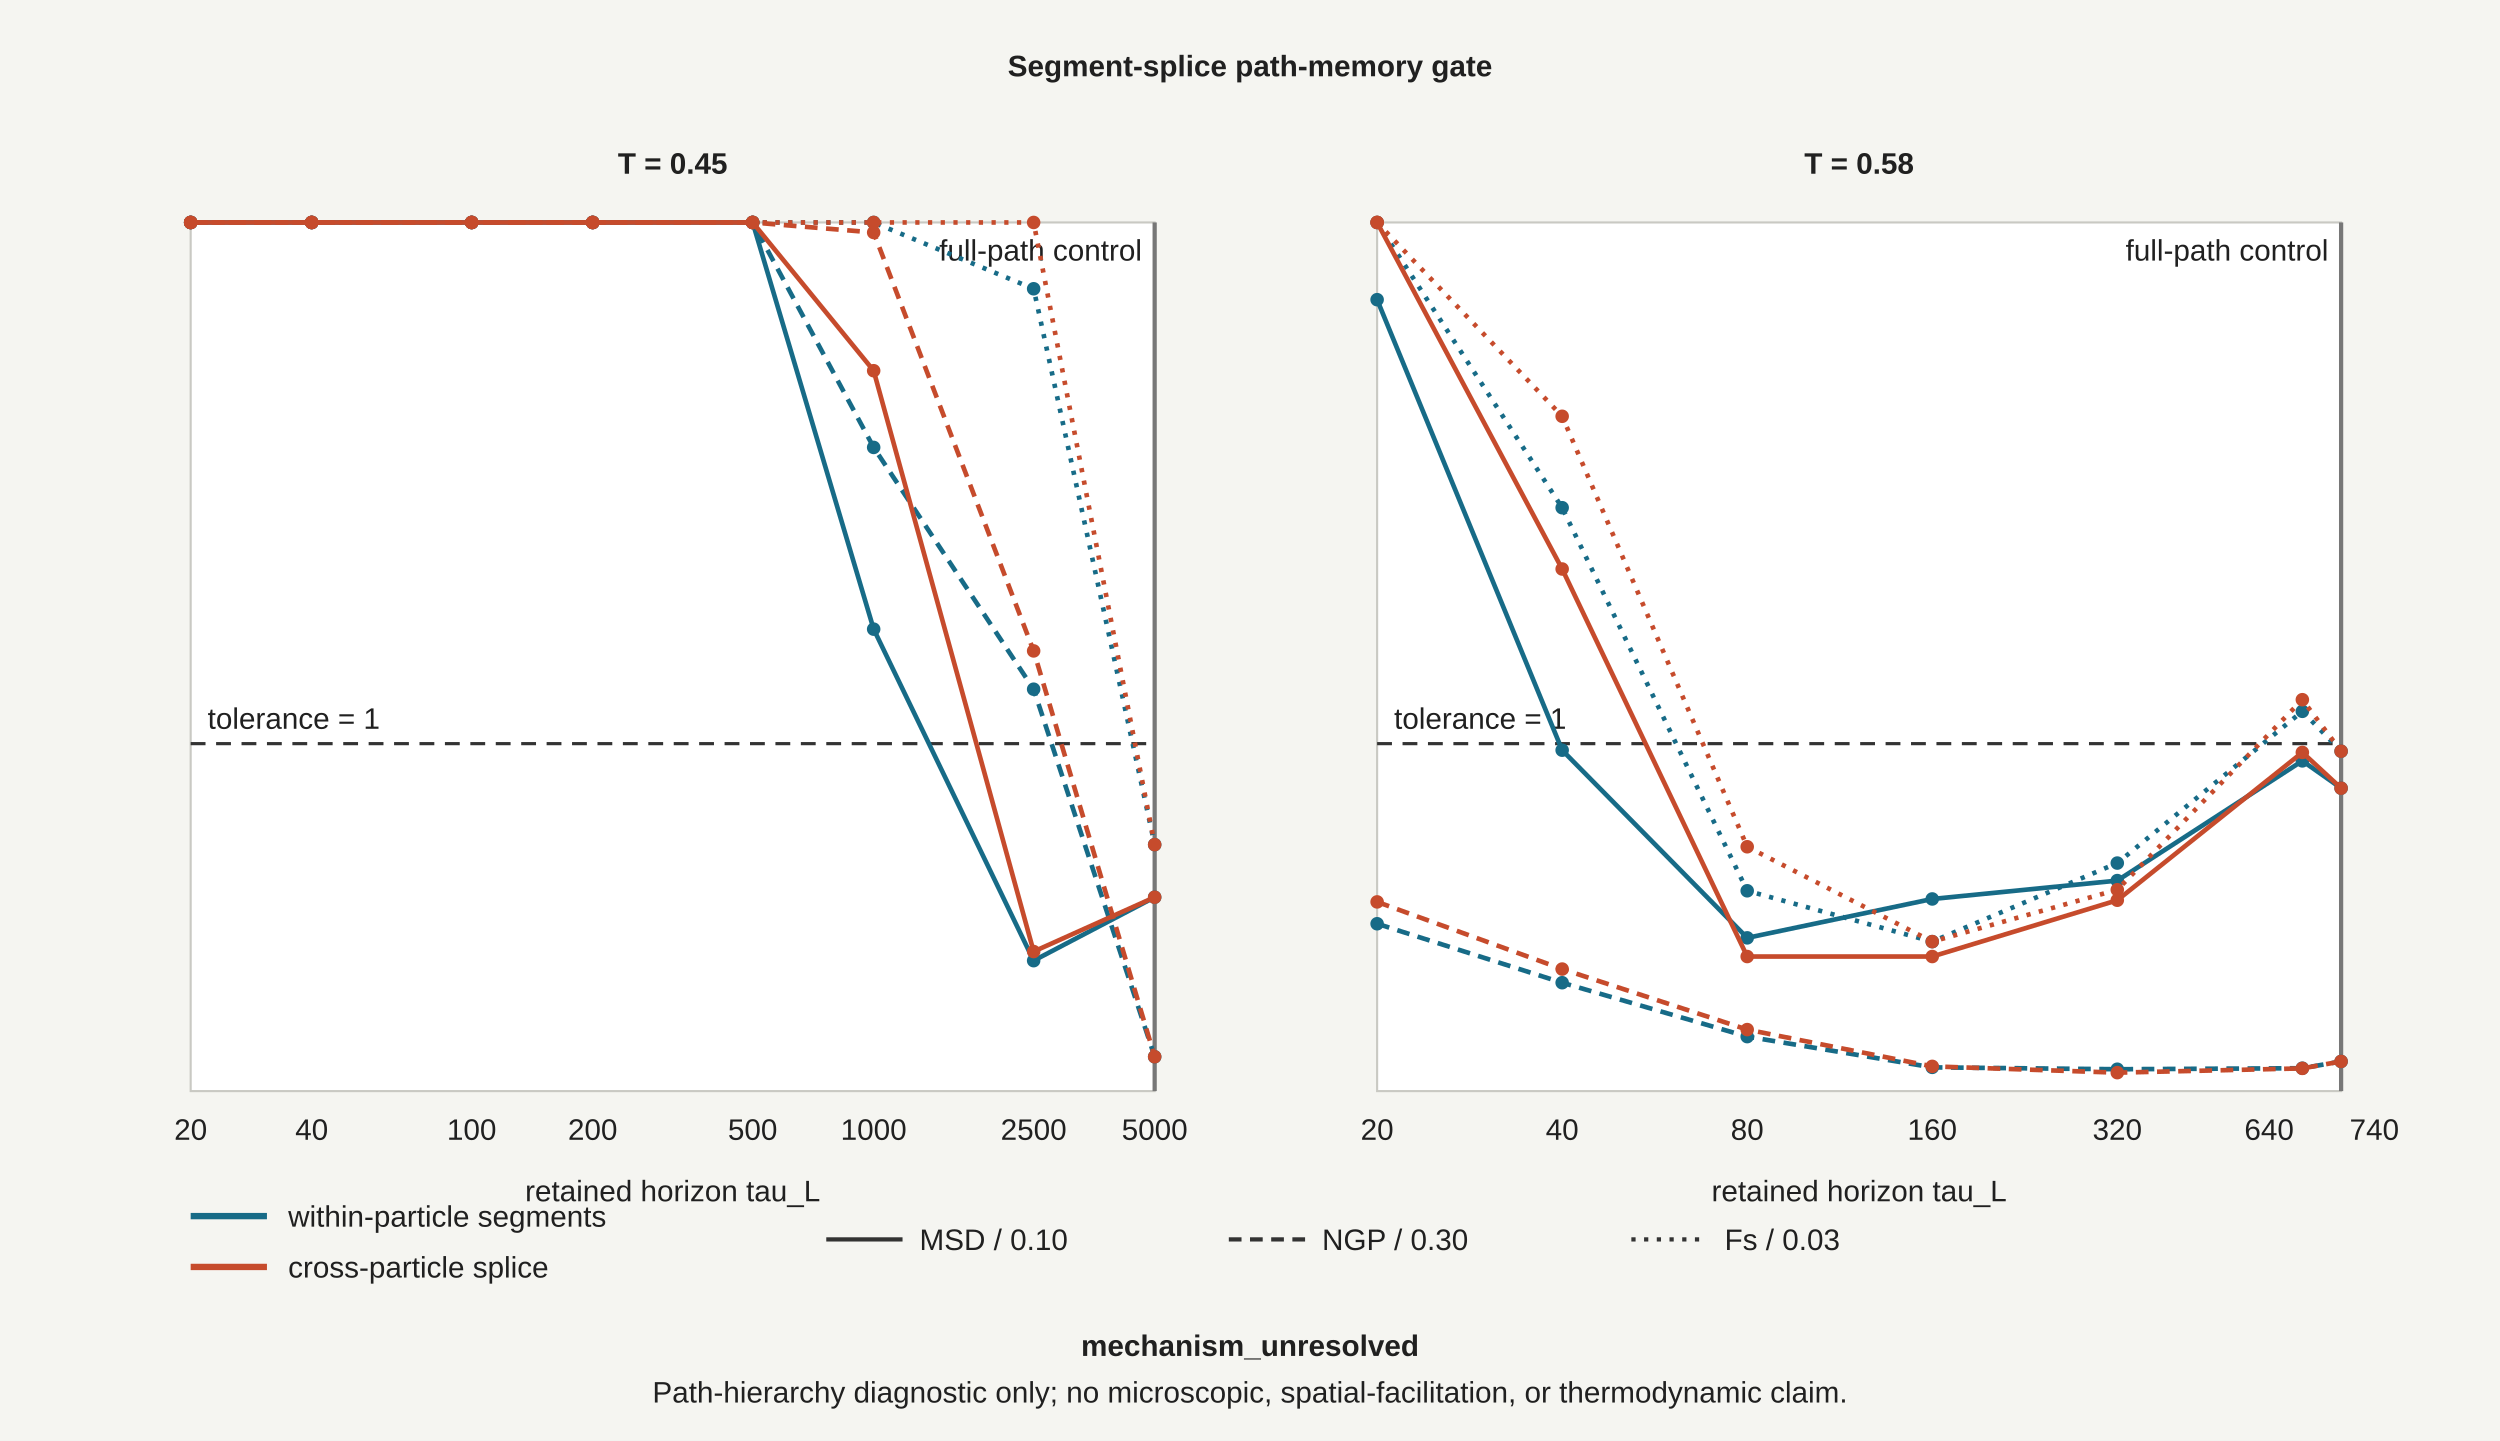
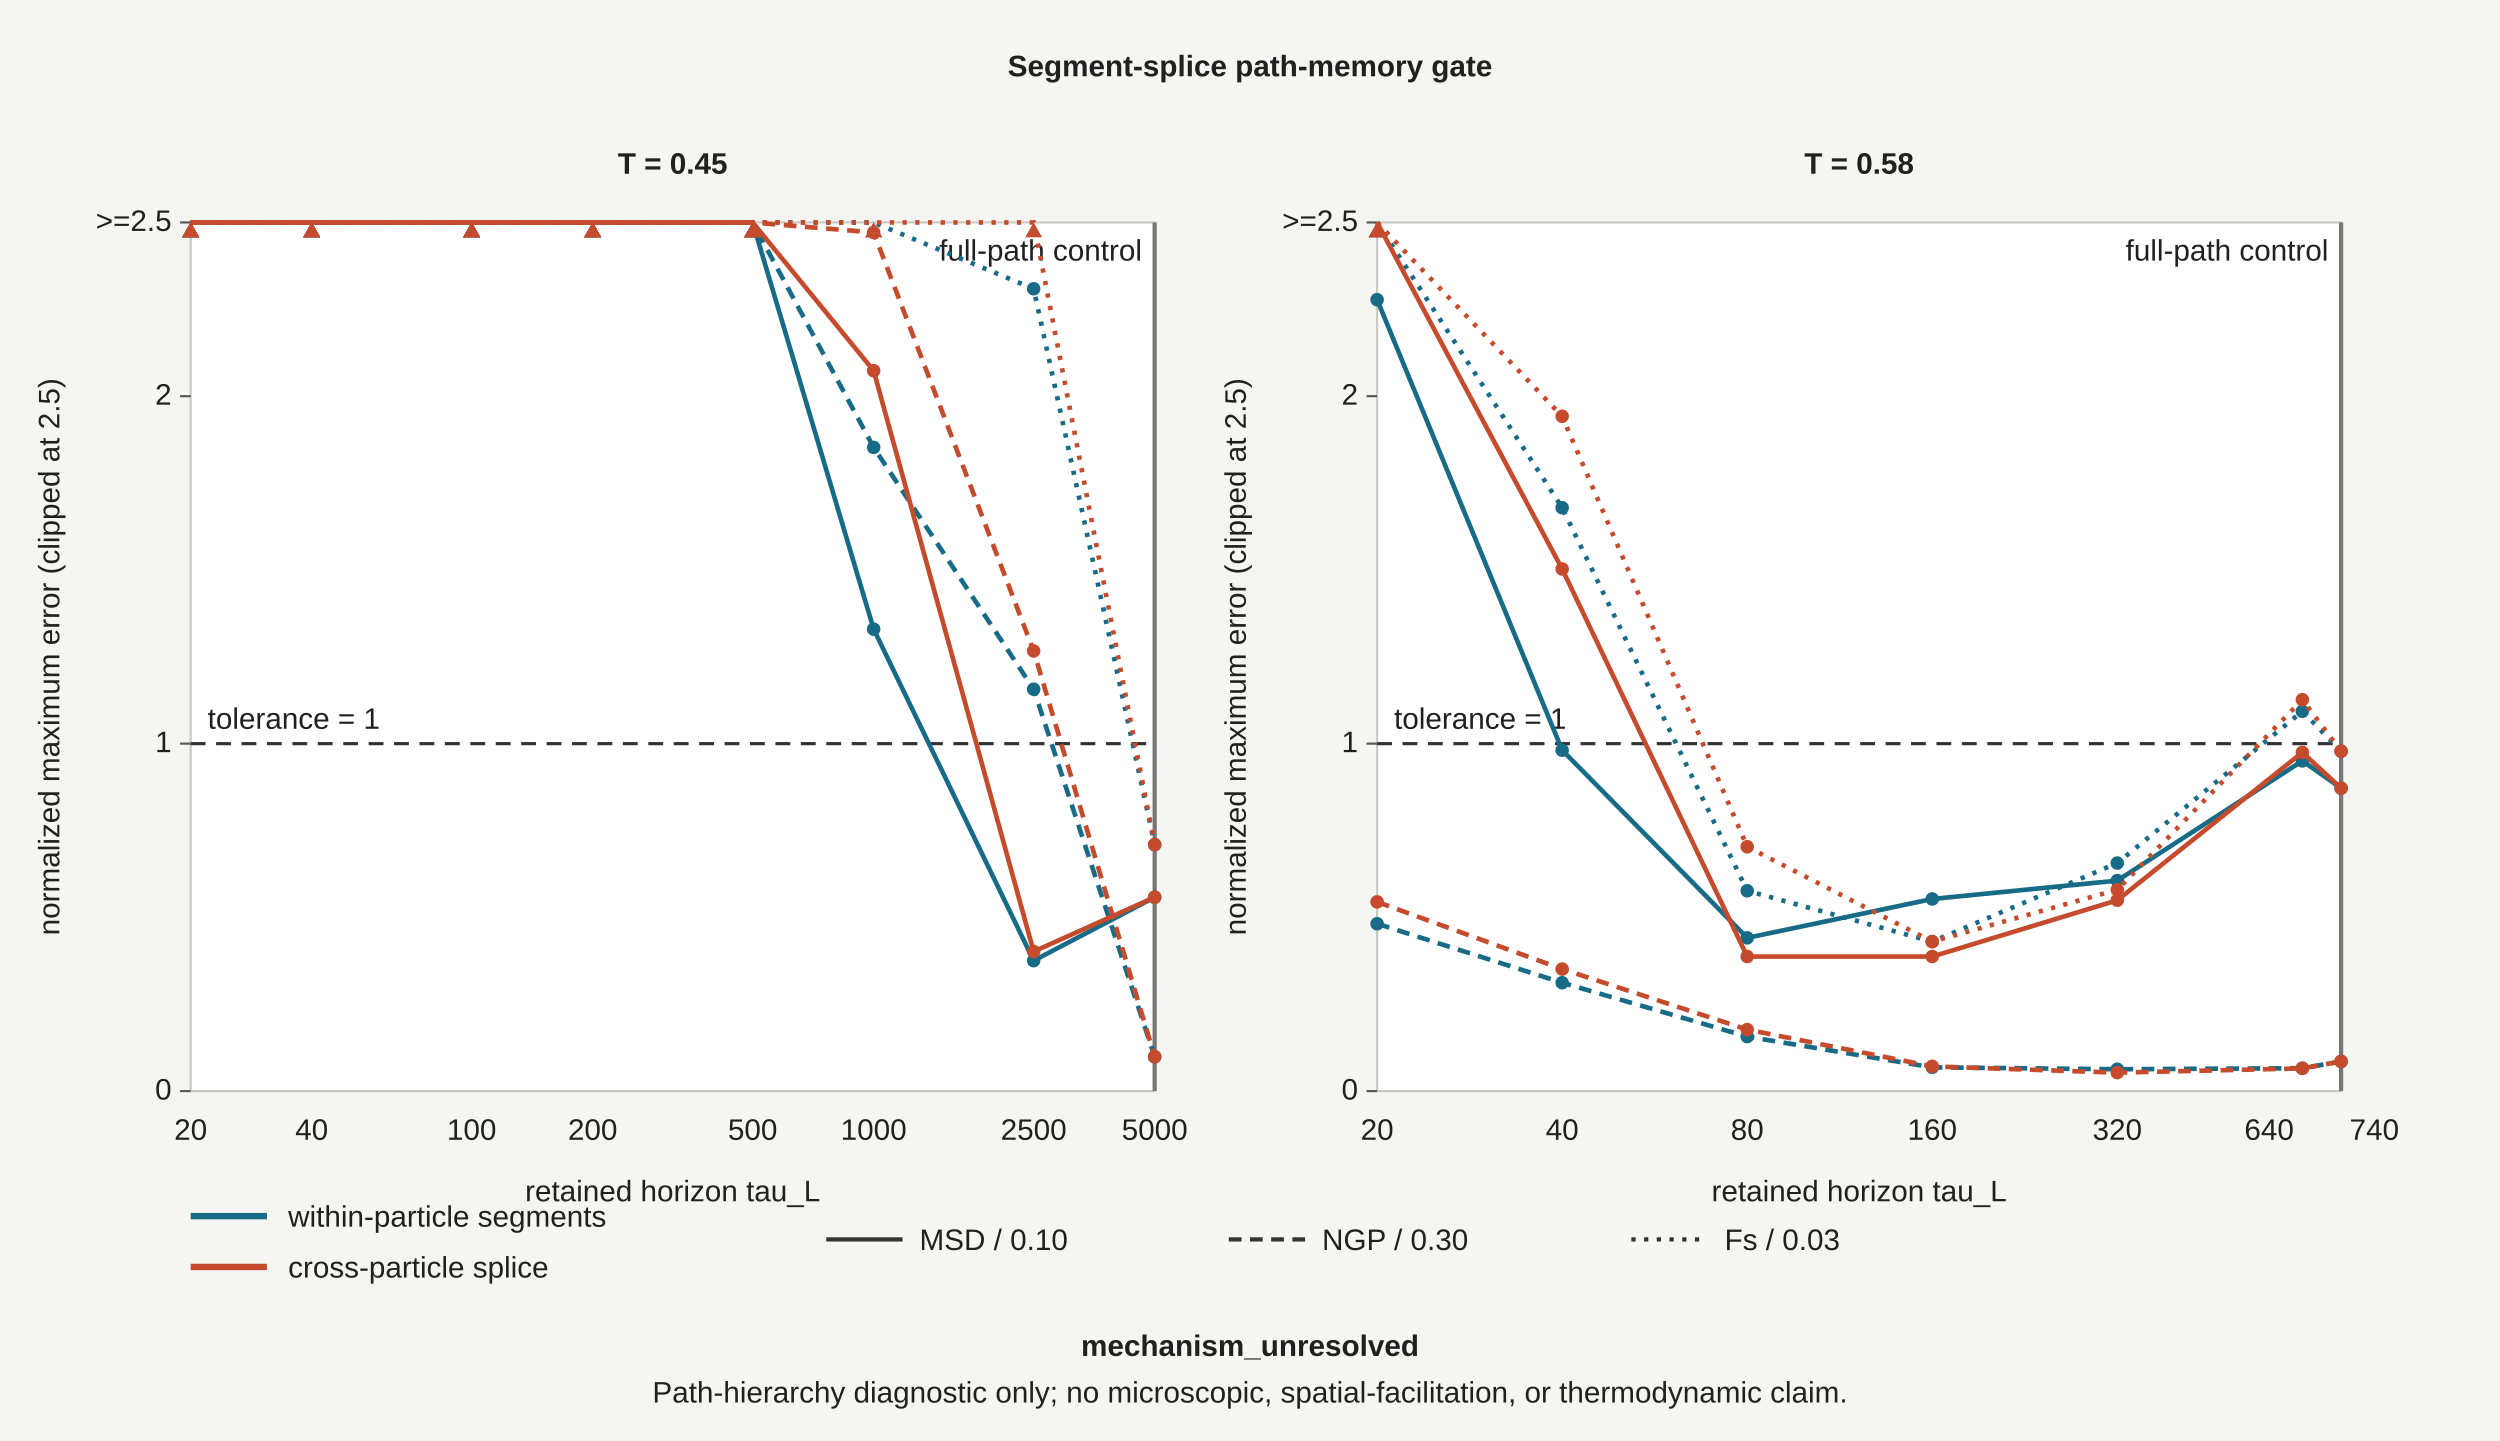
<svg xmlns="http://www.w3.org/2000/svg" width="1180" height="680" viewBox="0 0 1180 680">
  <rect x="0" y="0" width="1180" height="680" fill="#f5f5f1" />
  <style>text{font-family:Arial,sans-serif;fill:#202020;font-size:14px;letter-spacing:0}</style>
  <text x="590" y="36" text-anchor="middle" font-size="24" font-weight="bold">Segment-splice path-memory gate</text>
  <rect x="90.0" y="105.0" width="455.0" height="410.0" fill="#ffffff" stroke="#c9c9c3" />
  <line x1="90.0" y1="351.0" x2="545.0" y2="351.0" stroke="#333333" stroke-width="1.5" stroke-dasharray="7 5" />
  <text x="98.0" y="344.0" font-size="12">tolerance = 1</text>
  <line x1="545.0" y1="105.0" x2="545.0" y2="515.0" stroke="#777777" stroke-width="2" />
  <text x="539.0" y="123.0" text-anchor="end" font-size="11">full-path control</text>
  <text x="317.5" y="82" text-anchor="middle" font-size="20" font-weight="bold">T = 0.45</text>
+   <text x="28.0" y="310.0" text-anchor="middle" font-size="11" transform="rotate(-90 28.0 310.0)">normalized maximum error (clipped at 2.5)</text>
+   <line x1="85.0" y1="515.0" x2="90.0" y2="515.0" stroke="#555555" />
+   <text x="81.0" y="519.0" text-anchor="end" font-size="10">0</text>
+   <line x1="85.0" y1="351.0" x2="90.0" y2="351.0" stroke="#555555" />
+   <text x="81.0" y="355.0" text-anchor="end" font-size="10">1</text>
+   <line x1="85.0" y1="187.0" x2="90.0" y2="187.0" stroke="#555555" />
+   <text x="81.0" y="191.0" text-anchor="end" font-size="10">2</text>
+   <line x1="85.0" y1="105.0" x2="90.0" y2="105.0" stroke="#555555" />
+   <text x="81.0" y="109.0" text-anchor="end" font-size="10">&gt;=2.5</text>
  <polyline points="90.00,105.00 147.12,105.00 222.63,105.00 279.75,105.00 355.25,105.00 412.37,296.96 487.88,453.43 545.00,423.49" fill="none" stroke="#176b87" stroke-width="2.2" />
-   <circle cx="90.00" cy="105.00" r="3.2" fill="#176b87" />
-   <circle cx="147.12" cy="105.00" r="3.2" fill="#176b87" />
-   <circle cx="222.63" cy="105.00" r="3.2" fill="#176b87" />
-   <circle cx="279.75" cy="105.00" r="3.2" fill="#176b87" />
-   <circle cx="355.25" cy="105.00" r="3.2" fill="#176b87" />
+   <polygon data-clipped="true" points="86.00,112.00 94.00,112.00 90.00,105.00" fill="#176b87" />
+   <polygon data-clipped="true" points="143.12,112.00 151.12,112.00 147.12,105.00" fill="#176b87" />
+   <polygon data-clipped="true" points="218.63,112.00 226.63,112.00 222.63,105.00" fill="#176b87" />
+   <polygon data-clipped="true" points="275.75,112.00 283.75,112.00 279.75,105.00" fill="#176b87" />
+   <polygon data-clipped="true" points="351.25,112.00 359.25,112.00 355.25,105.00" fill="#176b87" />
  <circle cx="412.37" cy="296.96" r="3.2" fill="#176b87" />
  <circle cx="487.88" cy="453.43" r="3.2" fill="#176b87" />
  <circle cx="545.00" cy="423.49" r="3.2" fill="#176b87" />
  <polyline points="90.00,105.00 147.12,105.00 222.63,105.00 279.75,105.00 355.25,105.00 412.37,211.18 487.88,325.31 545.00,498.79" fill="none" stroke="#176b87" stroke-width="2.2" stroke-dasharray="6 4" />
-   <circle cx="90.00" cy="105.00" r="3.2" fill="#176b87" />
-   <circle cx="147.12" cy="105.00" r="3.2" fill="#176b87" />
-   <circle cx="222.63" cy="105.00" r="3.2" fill="#176b87" />
-   <circle cx="279.75" cy="105.00" r="3.2" fill="#176b87" />
-   <circle cx="355.25" cy="105.00" r="3.2" fill="#176b87" />
+   <polygon data-clipped="true" points="86.00,112.00 94.00,112.00 90.00,105.00" fill="#176b87" />
+   <polygon data-clipped="true" points="143.12,112.00 151.12,112.00 147.12,105.00" fill="#176b87" />
+   <polygon data-clipped="true" points="218.63,112.00 226.63,112.00 222.63,105.00" fill="#176b87" />
+   <polygon data-clipped="true" points="275.75,112.00 283.75,112.00 279.75,105.00" fill="#176b87" />
+   <polygon data-clipped="true" points="351.25,112.00 359.25,112.00 355.25,105.00" fill="#176b87" />
  <circle cx="412.37" cy="211.18" r="3.2" fill="#176b87" />
  <circle cx="487.88" cy="325.31" r="3.2" fill="#176b87" />
  <circle cx="545.00" cy="498.79" r="3.2" fill="#176b87" />
  <polyline points="90.00,105.00 147.12,105.00 222.63,105.00 279.75,105.00 355.25,105.00 412.37,105.00 487.88,136.30 545.00,398.68" fill="none" stroke="#176b87" stroke-width="2.2" stroke-dasharray="2 4" />
-   <circle cx="90.00" cy="105.00" r="3.2" fill="#176b87" />
-   <circle cx="147.12" cy="105.00" r="3.2" fill="#176b87" />
-   <circle cx="222.63" cy="105.00" r="3.2" fill="#176b87" />
-   <circle cx="279.75" cy="105.00" r="3.2" fill="#176b87" />
-   <circle cx="355.25" cy="105.00" r="3.2" fill="#176b87" />
-   <circle cx="412.37" cy="105.00" r="3.2" fill="#176b87" />
+   <polygon data-clipped="true" points="86.00,112.00 94.00,112.00 90.00,105.00" fill="#176b87" />
+   <polygon data-clipped="true" points="143.12,112.00 151.12,112.00 147.12,105.00" fill="#176b87" />
+   <polygon data-clipped="true" points="218.63,112.00 226.63,112.00 222.63,105.00" fill="#176b87" />
+   <polygon data-clipped="true" points="275.75,112.00 283.75,112.00 279.75,105.00" fill="#176b87" />
+   <polygon data-clipped="true" points="351.25,112.00 359.25,112.00 355.25,105.00" fill="#176b87" />
+   <polygon data-clipped="true" points="408.37,112.00 416.37,112.00 412.37,105.00" fill="#176b87" />
  <circle cx="487.88" cy="136.30" r="3.2" fill="#176b87" />
  <circle cx="545.00" cy="398.68" r="3.2" fill="#176b87" />
  <polyline points="90.00,105.00 147.12,105.00 222.63,105.00 279.75,105.00 355.25,105.00 412.37,174.98 487.88,449.13 545.00,423.49" fill="none" stroke="#c64b2c" stroke-width="2.2" />
-   <circle cx="90.00" cy="105.00" r="3.2" fill="#c64b2c" />
-   <circle cx="147.12" cy="105.00" r="3.2" fill="#c64b2c" />
-   <circle cx="222.63" cy="105.00" r="3.2" fill="#c64b2c" />
-   <circle cx="279.75" cy="105.00" r="3.2" fill="#c64b2c" />
-   <circle cx="355.25" cy="105.00" r="3.2" fill="#c64b2c" />
+   <polygon data-clipped="true" points="86.00,112.00 94.00,112.00 90.00,105.00" fill="#c64b2c" />
+   <polygon data-clipped="true" points="143.12,112.00 151.12,112.00 147.12,105.00" fill="#c64b2c" />
+   <polygon data-clipped="true" points="218.63,112.00 226.63,112.00 222.63,105.00" fill="#c64b2c" />
+   <polygon data-clipped="true" points="275.75,112.00 283.75,112.00 279.75,105.00" fill="#c64b2c" />
+   <polygon data-clipped="true" points="351.25,112.00 359.25,112.00 355.25,105.00" fill="#c64b2c" />
  <circle cx="412.37" cy="174.98" r="3.2" fill="#c64b2c" />
  <circle cx="487.88" cy="449.13" r="3.2" fill="#c64b2c" />
  <circle cx="545.00" cy="423.49" r="3.2" fill="#c64b2c" />
  <polyline points="90.00,105.00 147.12,105.00 222.63,105.00 279.75,105.00 355.25,105.00 412.37,109.73 487.88,307.23 545.00,498.79" fill="none" stroke="#c64b2c" stroke-width="2.2" stroke-dasharray="6 4" />
-   <circle cx="90.00" cy="105.00" r="3.2" fill="#c64b2c" />
-   <circle cx="147.12" cy="105.00" r="3.2" fill="#c64b2c" />
-   <circle cx="222.63" cy="105.00" r="3.2" fill="#c64b2c" />
-   <circle cx="279.75" cy="105.00" r="3.2" fill="#c64b2c" />
-   <circle cx="355.25" cy="105.00" r="3.2" fill="#c64b2c" />
+   <polygon data-clipped="true" points="86.00,112.00 94.00,112.00 90.00,105.00" fill="#c64b2c" />
+   <polygon data-clipped="true" points="143.12,112.00 151.12,112.00 147.12,105.00" fill="#c64b2c" />
+   <polygon data-clipped="true" points="218.63,112.00 226.63,112.00 222.63,105.00" fill="#c64b2c" />
+   <polygon data-clipped="true" points="275.75,112.00 283.75,112.00 279.75,105.00" fill="#c64b2c" />
+   <polygon data-clipped="true" points="351.25,112.00 359.25,112.00 355.25,105.00" fill="#c64b2c" />
  <circle cx="412.37" cy="109.73" r="3.2" fill="#c64b2c" />
  <circle cx="487.88" cy="307.23" r="3.2" fill="#c64b2c" />
  <circle cx="545.00" cy="498.79" r="3.2" fill="#c64b2c" />
  <polyline points="90.00,105.00 147.12,105.00 222.63,105.00 279.75,105.00 355.25,105.00 412.37,105.00 487.88,105.00 545.00,398.68" fill="none" stroke="#c64b2c" stroke-width="2.2" stroke-dasharray="2 4" />
-   <circle cx="90.00" cy="105.00" r="3.2" fill="#c64b2c" />
-   <circle cx="147.12" cy="105.00" r="3.2" fill="#c64b2c" />
-   <circle cx="222.63" cy="105.00" r="3.2" fill="#c64b2c" />
-   <circle cx="279.75" cy="105.00" r="3.2" fill="#c64b2c" />
-   <circle cx="355.25" cy="105.00" r="3.2" fill="#c64b2c" />
-   <circle cx="412.37" cy="105.00" r="3.2" fill="#c64b2c" />
-   <circle cx="487.88" cy="105.00" r="3.2" fill="#c64b2c" />
+   <polygon data-clipped="true" points="86.00,112.00 94.00,112.00 90.00,105.00" fill="#c64b2c" />
+   <polygon data-clipped="true" points="143.12,112.00 151.12,112.00 147.12,105.00" fill="#c64b2c" />
+   <polygon data-clipped="true" points="218.63,112.00 226.63,112.00 222.63,105.00" fill="#c64b2c" />
+   <polygon data-clipped="true" points="275.75,112.00 283.75,112.00 279.75,105.00" fill="#c64b2c" />
+   <polygon data-clipped="true" points="351.25,112.00 359.25,112.00 355.25,105.00" fill="#c64b2c" />
+   <polygon data-clipped="true" points="408.37,112.00 416.37,112.00 412.37,105.00" fill="#c64b2c" />
+   <polygon data-clipped="true" points="483.88,112.00 491.88,112.00 487.88,105.00" fill="#c64b2c" />
  <circle cx="545.00" cy="398.68" r="3.2" fill="#c64b2c" />
  <text x="90.00" y="538.0" text-anchor="middle" font-size="11">20</text>
  <text x="147.12" y="538.0" text-anchor="middle" font-size="11">40</text>
  <text x="222.63" y="538.0" text-anchor="middle" font-size="11">100</text>
  <text x="279.75" y="538.0" text-anchor="middle" font-size="11">200</text>
  <text x="355.25" y="538.0" text-anchor="middle" font-size="11">500</text>
  <text x="412.37" y="538.0" text-anchor="middle" font-size="11">1000</text>
  <text x="487.88" y="538.0" text-anchor="middle" font-size="11">2500</text>
  <text x="545.00" y="538.0" text-anchor="middle" font-size="11">5000</text>
  <text x="317.5" y="567.0" text-anchor="middle">retained horizon tau_L</text>
  <rect x="650.0" y="105.0" width="455.0" height="410.0" fill="#ffffff" stroke="#c9c9c3" />
  <line x1="650.0" y1="351.0" x2="1105.0" y2="351.0" stroke="#333333" stroke-width="1.5" stroke-dasharray="7 5" />
  <text x="658.0" y="344.0" font-size="12">tolerance = 1</text>
  <line x1="1105.0" y1="105.0" x2="1105.0" y2="515.0" stroke="#777777" stroke-width="2" />
  <text x="1099.0" y="123.0" text-anchor="end" font-size="11">full-path control</text>
  <text x="877.5" y="82" text-anchor="middle" font-size="20" font-weight="bold">T = 0.58</text>
+   <text x="588.0" y="310.0" text-anchor="middle" font-size="11" transform="rotate(-90 588.0 310.0)">normalized maximum error (clipped at 2.5)</text>
+   <line x1="645.0" y1="515.0" x2="650.0" y2="515.0" stroke="#555555" />
+   <text x="641.0" y="519.0" text-anchor="end" font-size="10">0</text>
+   <line x1="645.0" y1="351.0" x2="650.0" y2="351.0" stroke="#555555" />
+   <text x="641.0" y="355.0" text-anchor="end" font-size="10">1</text>
+   <line x1="645.0" y1="187.0" x2="650.0" y2="187.0" stroke="#555555" />
+   <text x="641.0" y="191.0" text-anchor="end" font-size="10">2</text>
+   <line x1="645.0" y1="105.0" x2="650.0" y2="105.0" stroke="#555555" />
+   <text x="641.0" y="109.0" text-anchor="end" font-size="10">&gt;=2.5</text>
  <polyline points="650.00,141.45 737.34,354.09 824.68,442.67 912.02,424.31 999.36,415.64 1086.71,359.13 1105.00,372.03" fill="none" stroke="#176b87" stroke-width="2.2" />
  <circle cx="650.00" cy="141.45" r="3.2" fill="#176b87" />
  <circle cx="737.34" cy="354.09" r="3.2" fill="#176b87" />
  <circle cx="824.68" cy="442.67" r="3.2" fill="#176b87" />
  <circle cx="912.02" cy="424.31" r="3.2" fill="#176b87" />
  <circle cx="999.36" cy="415.64" r="3.2" fill="#176b87" />
  <circle cx="1086.71" cy="359.13" r="3.2" fill="#176b87" />
  <circle cx="1105.00" cy="372.03" r="3.2" fill="#176b87" />
  <polyline points="650.00,436.01 737.34,463.84 824.68,489.28 912.02,503.79 999.36,504.68 1086.71,504.20 1105.00,501.00" fill="none" stroke="#176b87" stroke-width="2.2" stroke-dasharray="6 4" />
  <circle cx="650.00" cy="436.01" r="3.2" fill="#176b87" />
  <circle cx="737.34" cy="463.84" r="3.2" fill="#176b87" />
  <circle cx="824.68" cy="489.28" r="3.2" fill="#176b87" />
  <circle cx="912.02" cy="503.79" r="3.2" fill="#176b87" />
  <circle cx="999.36" cy="504.68" r="3.2" fill="#176b87" />
  <circle cx="1086.71" cy="504.20" r="3.2" fill="#176b87" />
  <circle cx="1105.00" cy="501.00" r="3.2" fill="#176b87" />
  <polyline points="650.00,105.00 737.34,239.64 824.68,420.45 912.02,444.44 999.36,407.37 1086.71,335.75 1105.00,354.57" fill="none" stroke="#176b87" stroke-width="2.2" stroke-dasharray="2 4" />
-   <circle cx="650.00" cy="105.00" r="3.2" fill="#176b87" />
+   <polygon data-clipped="true" points="646.00,112.00 654.00,112.00 650.00,105.00" fill="#176b87" />
  <circle cx="737.34" cy="239.64" r="3.2" fill="#176b87" />
  <circle cx="824.68" cy="420.45" r="3.2" fill="#176b87" />
  <circle cx="912.02" cy="444.44" r="3.2" fill="#176b87" />
  <circle cx="999.36" cy="407.37" r="3.2" fill="#176b87" />
  <circle cx="1086.71" cy="335.75" r="3.2" fill="#176b87" />
  <circle cx="1105.00" cy="354.57" r="3.2" fill="#176b87" />
  <polyline points="650.00,105.00 737.34,268.57 824.68,451.48 912.02,451.48 999.36,424.91 1086.71,355.14 1105.00,372.03" fill="none" stroke="#c64b2c" stroke-width="2.2" />
-   <circle cx="650.00" cy="105.00" r="3.2" fill="#c64b2c" />
+   <polygon data-clipped="true" points="646.00,112.00 654.00,112.00 650.00,105.00" fill="#c64b2c" />
  <circle cx="737.34" cy="268.57" r="3.2" fill="#c64b2c" />
  <circle cx="824.68" cy="451.48" r="3.2" fill="#c64b2c" />
  <circle cx="912.02" cy="451.48" r="3.2" fill="#c64b2c" />
  <circle cx="999.36" cy="424.91" r="3.2" fill="#c64b2c" />
  <circle cx="1086.71" cy="355.14" r="3.2" fill="#c64b2c" />
  <circle cx="1105.00" cy="372.03" r="3.2" fill="#c64b2c" />
  <polyline points="650.00,425.70 737.34,457.40 824.68,485.97 912.02,503.33 999.36,506.29 1086.71,504.28 1105.00,501.00" fill="none" stroke="#c64b2c" stroke-width="2.2" stroke-dasharray="6 4" />
  <circle cx="650.00" cy="425.70" r="3.2" fill="#c64b2c" />
  <circle cx="737.34" cy="457.40" r="3.2" fill="#c64b2c" />
  <circle cx="824.68" cy="485.97" r="3.2" fill="#c64b2c" />
  <circle cx="912.02" cy="503.33" r="3.2" fill="#c64b2c" />
  <circle cx="999.36" cy="506.29" r="3.2" fill="#c64b2c" />
  <circle cx="1086.71" cy="504.28" r="3.2" fill="#c64b2c" />
  <circle cx="1105.00" cy="501.00" r="3.2" fill="#c64b2c" />
  <polyline points="650.00,105.00 737.34,196.49 824.68,399.67 912.02,444.44 999.36,419.96 1086.71,330.26 1105.00,354.57" fill="none" stroke="#c64b2c" stroke-width="2.2" stroke-dasharray="2 4" />
-   <circle cx="650.00" cy="105.00" r="3.2" fill="#c64b2c" />
+   <polygon data-clipped="true" points="646.00,112.00 654.00,112.00 650.00,105.00" fill="#c64b2c" />
  <circle cx="737.34" cy="196.49" r="3.2" fill="#c64b2c" />
  <circle cx="824.68" cy="399.67" r="3.2" fill="#c64b2c" />
  <circle cx="912.02" cy="444.44" r="3.2" fill="#c64b2c" />
  <circle cx="999.36" cy="419.96" r="3.2" fill="#c64b2c" />
  <circle cx="1086.71" cy="330.26" r="3.2" fill="#c64b2c" />
  <circle cx="1105.00" cy="354.57" r="3.2" fill="#c64b2c" />
  <text x="650.00" y="538.0" text-anchor="middle" font-size="11">20</text>
  <text x="737.34" y="538.0" text-anchor="middle" font-size="11">40</text>
  <text x="824.68" y="538.0" text-anchor="middle" font-size="11">80</text>
  <text x="912.02" y="538.0" text-anchor="middle" font-size="11">160</text>
  <text x="999.36" y="538.0" text-anchor="middle" font-size="11">320</text>
  <text x="1082.71" y="538.0" text-anchor="end" font-size="11">640</text>
  <text x="1109.00" y="538.0" text-anchor="start" font-size="11">740</text>
  <text x="877.5" y="567.0" text-anchor="middle">retained horizon tau_L</text>
  <line x1="90" y1="574" x2="126" y2="574" stroke="#176b87" stroke-width="3" />
  <text x="136" y="579">within-particle segments</text>
  <line x1="90" y1="598" x2="126" y2="598" stroke="#c64b2c" stroke-width="3" />
  <text x="136" y="603">cross-particle splice</text>
  <line x1="390" y1="585" x2="426" y2="585" stroke="#333333" stroke-width="2" />
  <text x="434" y="590">MSD / 0.10</text>
  <line x1="580" y1="585" x2="616" y2="585" stroke="#333333" stroke-width="2" stroke-dasharray="6 4" />
  <text x="624" y="590">NGP / 0.30</text>
  <line x1="770" y1="585" x2="806" y2="585" stroke="#333333" stroke-width="2" stroke-dasharray="2 4" />
  <text x="814" y="590">Fs / 0.03</text>
  <text x="590" y="640" text-anchor="middle" font-size="15" font-weight="bold">mechanism_unresolved</text>
  <text x="590" y="662" text-anchor="middle" font-size="12">Path-hierarchy diagnostic only; no microscopic, spatial-facilitation, or thermodynamic claim.</text>
</svg>
